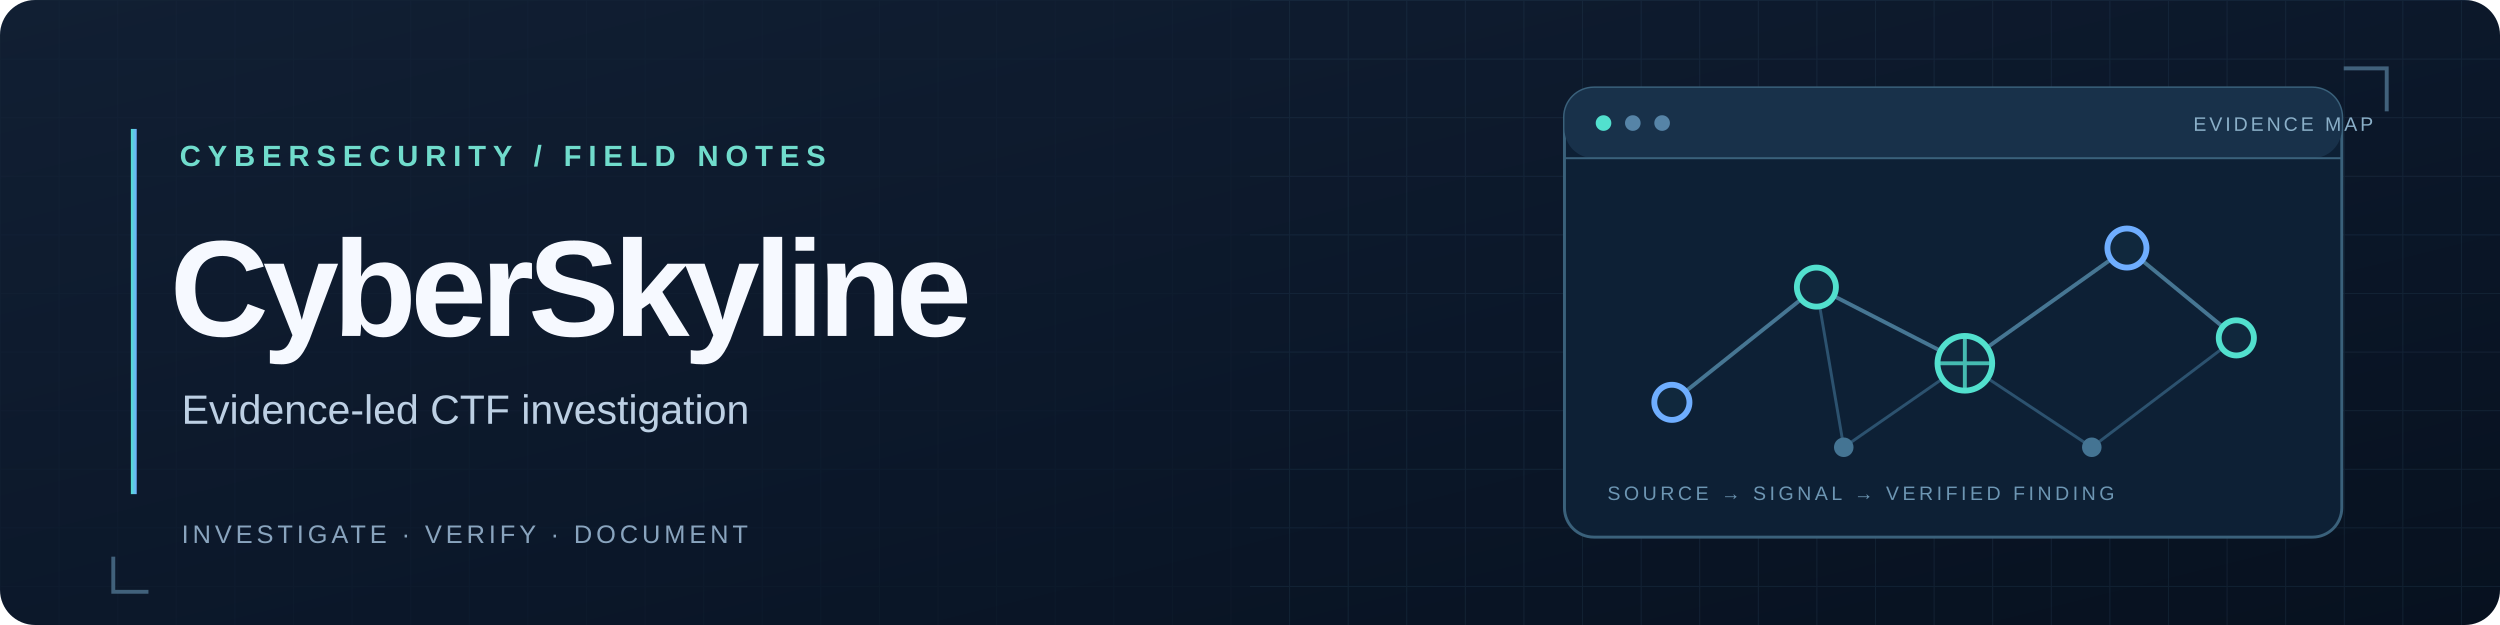
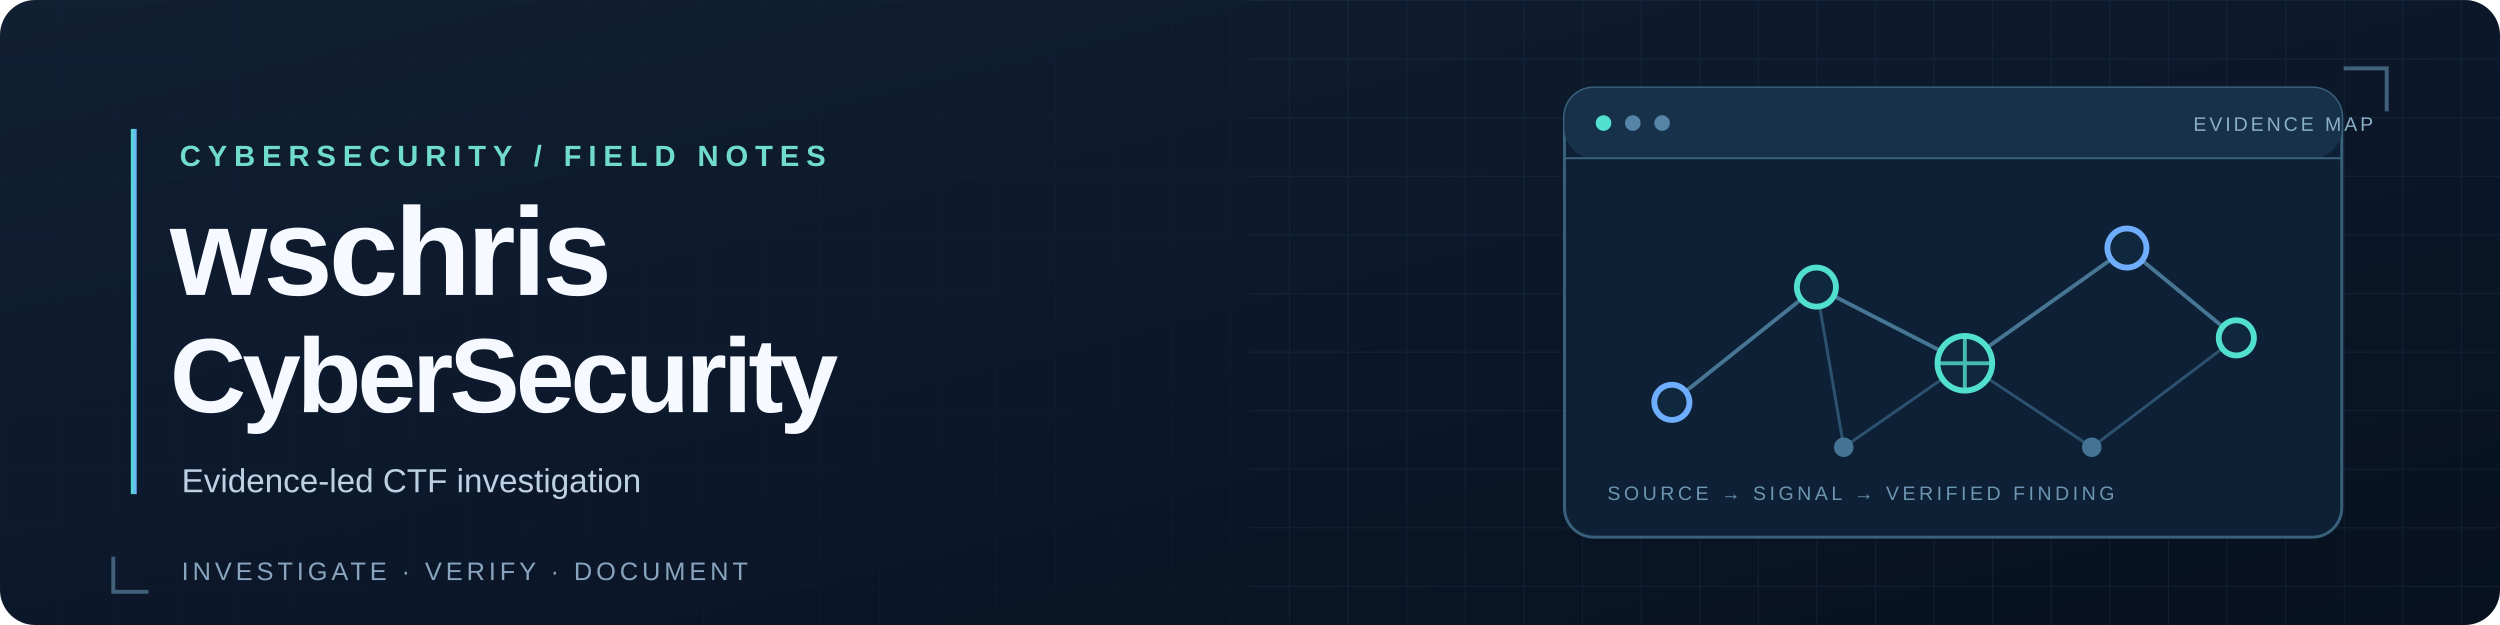
<svg xmlns="http://www.w3.org/2000/svg" width="1280" height="320" viewBox="0 0 1280 320" role="img" aria-labelledby="title desc">
  <defs>
    <linearGradient id="bg" x1="0" y1="0" x2="1" y2="1">
      <stop offset="0" stop-color="#111f33" />
      <stop offset=".58" stop-color="#0b1729" />
      <stop offset="1" stop-color="#07111f" />
    </linearGradient>
    <linearGradient id="glow" x1="0" y1="0" x2="1" y2="0">
      <stop offset="0" stop-color="#52e0ce" />
      <stop offset="1" stop-color="#6faeff" />
    </linearGradient>
    <pattern id="grid" width="30" height="30" patternUnits="userSpaceOnUse">
      <path d="M30 0H0V30" fill="none" stroke="#29435d" stroke-width="1" opacity=".55" />
    </pattern>
    <clipPath id="frame">
      <rect width="1280" height="320" rx="18" />
    </clipPath>
  </defs>
  <g clip-path="url(#frame)">
    <rect width="1280" height="320" fill="url(#bg)" />
    <path d="M0 0h1280v320H0z" fill="url(#grid)" opacity=".13" />
    <path d="M640 0h640v320H640z" fill="url(#grid)" opacity=".38" />
    <path d="M67 66h3v187h-3z" fill="url(#glow)" />
    <text x="92" y="85" fill="#70dccc" font-family="Arial, Helvetica, sans-serif" font-size="15" font-weight="700" letter-spacing="3.5">CYBERSECURITY  /  FIELD NOTES</text>
-     <text x="87" y="172" fill="#f6f9ff" font-family="Arial, Helvetica, sans-serif" font-size="70" font-weight="700" letter-spacing="-3">CyberSkyline</text>
-     <text x="93" y="217" fill="#bdd0e4" font-family="Arial, Helvetica, sans-serif" font-size="21">Evidence-led CTF investigation</text>
-     <path d="M93 250h194" stroke="url(#glow)" stroke-width="3" stroke-linecap="round" />
-     <text x="93" y="278" fill="#89a4be" font-family="Arial, Helvetica, sans-serif" font-size="13" letter-spacing="2">INVESTIGATE   ·   VERIFY   ·   DOCUMENT</text>
+     <text x="87" y="151" fill="#f6f9ff" font-family="Arial, Helvetica, sans-serif" font-size="64" font-weight="700" letter-spacing="-2">wschris</text>
+     <text x="87" y="211" fill="#f6f9ff" font-family="Arial, Helvetica, sans-serif" font-size="54" font-weight="700" letter-spacing="-2">CyberSecurity</text>
+     <text x="93" y="252" fill="#bdd0e4" font-family="Arial, Helvetica, sans-serif" font-size="17">Evidence-led CTF investigation</text>
+     <path d="M93 269h194" stroke="url(#glow)" stroke-width="3" stroke-linecap="round" />
+     <text x="93" y="297" fill="#89a4be" font-family="Arial, Helvetica, sans-serif" font-size="13" letter-spacing="2">INVESTIGATE   ·   VERIFY   ·   DOCUMENT</text>
    <g transform="translate(801 45)">
      <rect x="0" y="0" width="398" height="230" rx="15" fill="#0d2035" stroke="#3a617b" stroke-width="1.5" />
      <rect x="0" y="0" width="398" height="36" rx="15" fill="#18314a" />
      <path d="M0 36h398" stroke="#3a617b" />
      <circle cx="20" cy="18" r="4" fill="#52e0ce" />
      <circle cx="35" cy="18" r="4" fill="#5684a7" />
      <circle cx="50" cy="18" r="4" fill="#5684a7" />
      <text x="322" y="22" fill="#8aafc8" font-family="Arial, Helvetica, sans-serif" font-size="10" letter-spacing="1.5">EVIDENCE MAP</text>
      <path d="M55 161 129 102 205 141 288 82 344 128" fill="none" stroke="#467693" stroke-width="2" />
      <path d="M129 102 143 184 205 141 270 184 344 128" fill="none" stroke="#2c526f" stroke-width="1.5" />
      <circle cx="55" cy="161" r="9" fill="#10283d" stroke="#6faeff" stroke-width="3" />
      <circle cx="129" cy="102" r="10" fill="#10283d" stroke="#52e0ce" stroke-width="3" />
      <circle cx="205" cy="141" r="14" fill="#10283d" stroke="#52e0ce" stroke-width="3" />
      <circle cx="288" cy="82" r="10" fill="#10283d" stroke="#6faeff" stroke-width="3" />
      <circle cx="344" cy="128" r="9" fill="#10283d" stroke="#52e0ce" stroke-width="3" />
      <circle cx="143" cy="184" r="5" fill="#447493" />
      <circle cx="270" cy="184" r="5" fill="#447493" />
      <path d="M192 141h26m-13-13v26" stroke="#52e0ce" stroke-width="2" opacity=".8" />
      <text x="22" y="211" fill="#6d96b3" font-family="Arial, Helvetica, sans-serif" font-size="10" letter-spacing="1.8">SOURCE   →   SIGNAL   →   VERIFIED FINDING</text>
    </g>
    <path d="M1222 57v-22h-22M58 285v18h18" fill="none" stroke="#41617b" stroke-width="2" />
  </g>
</svg>
